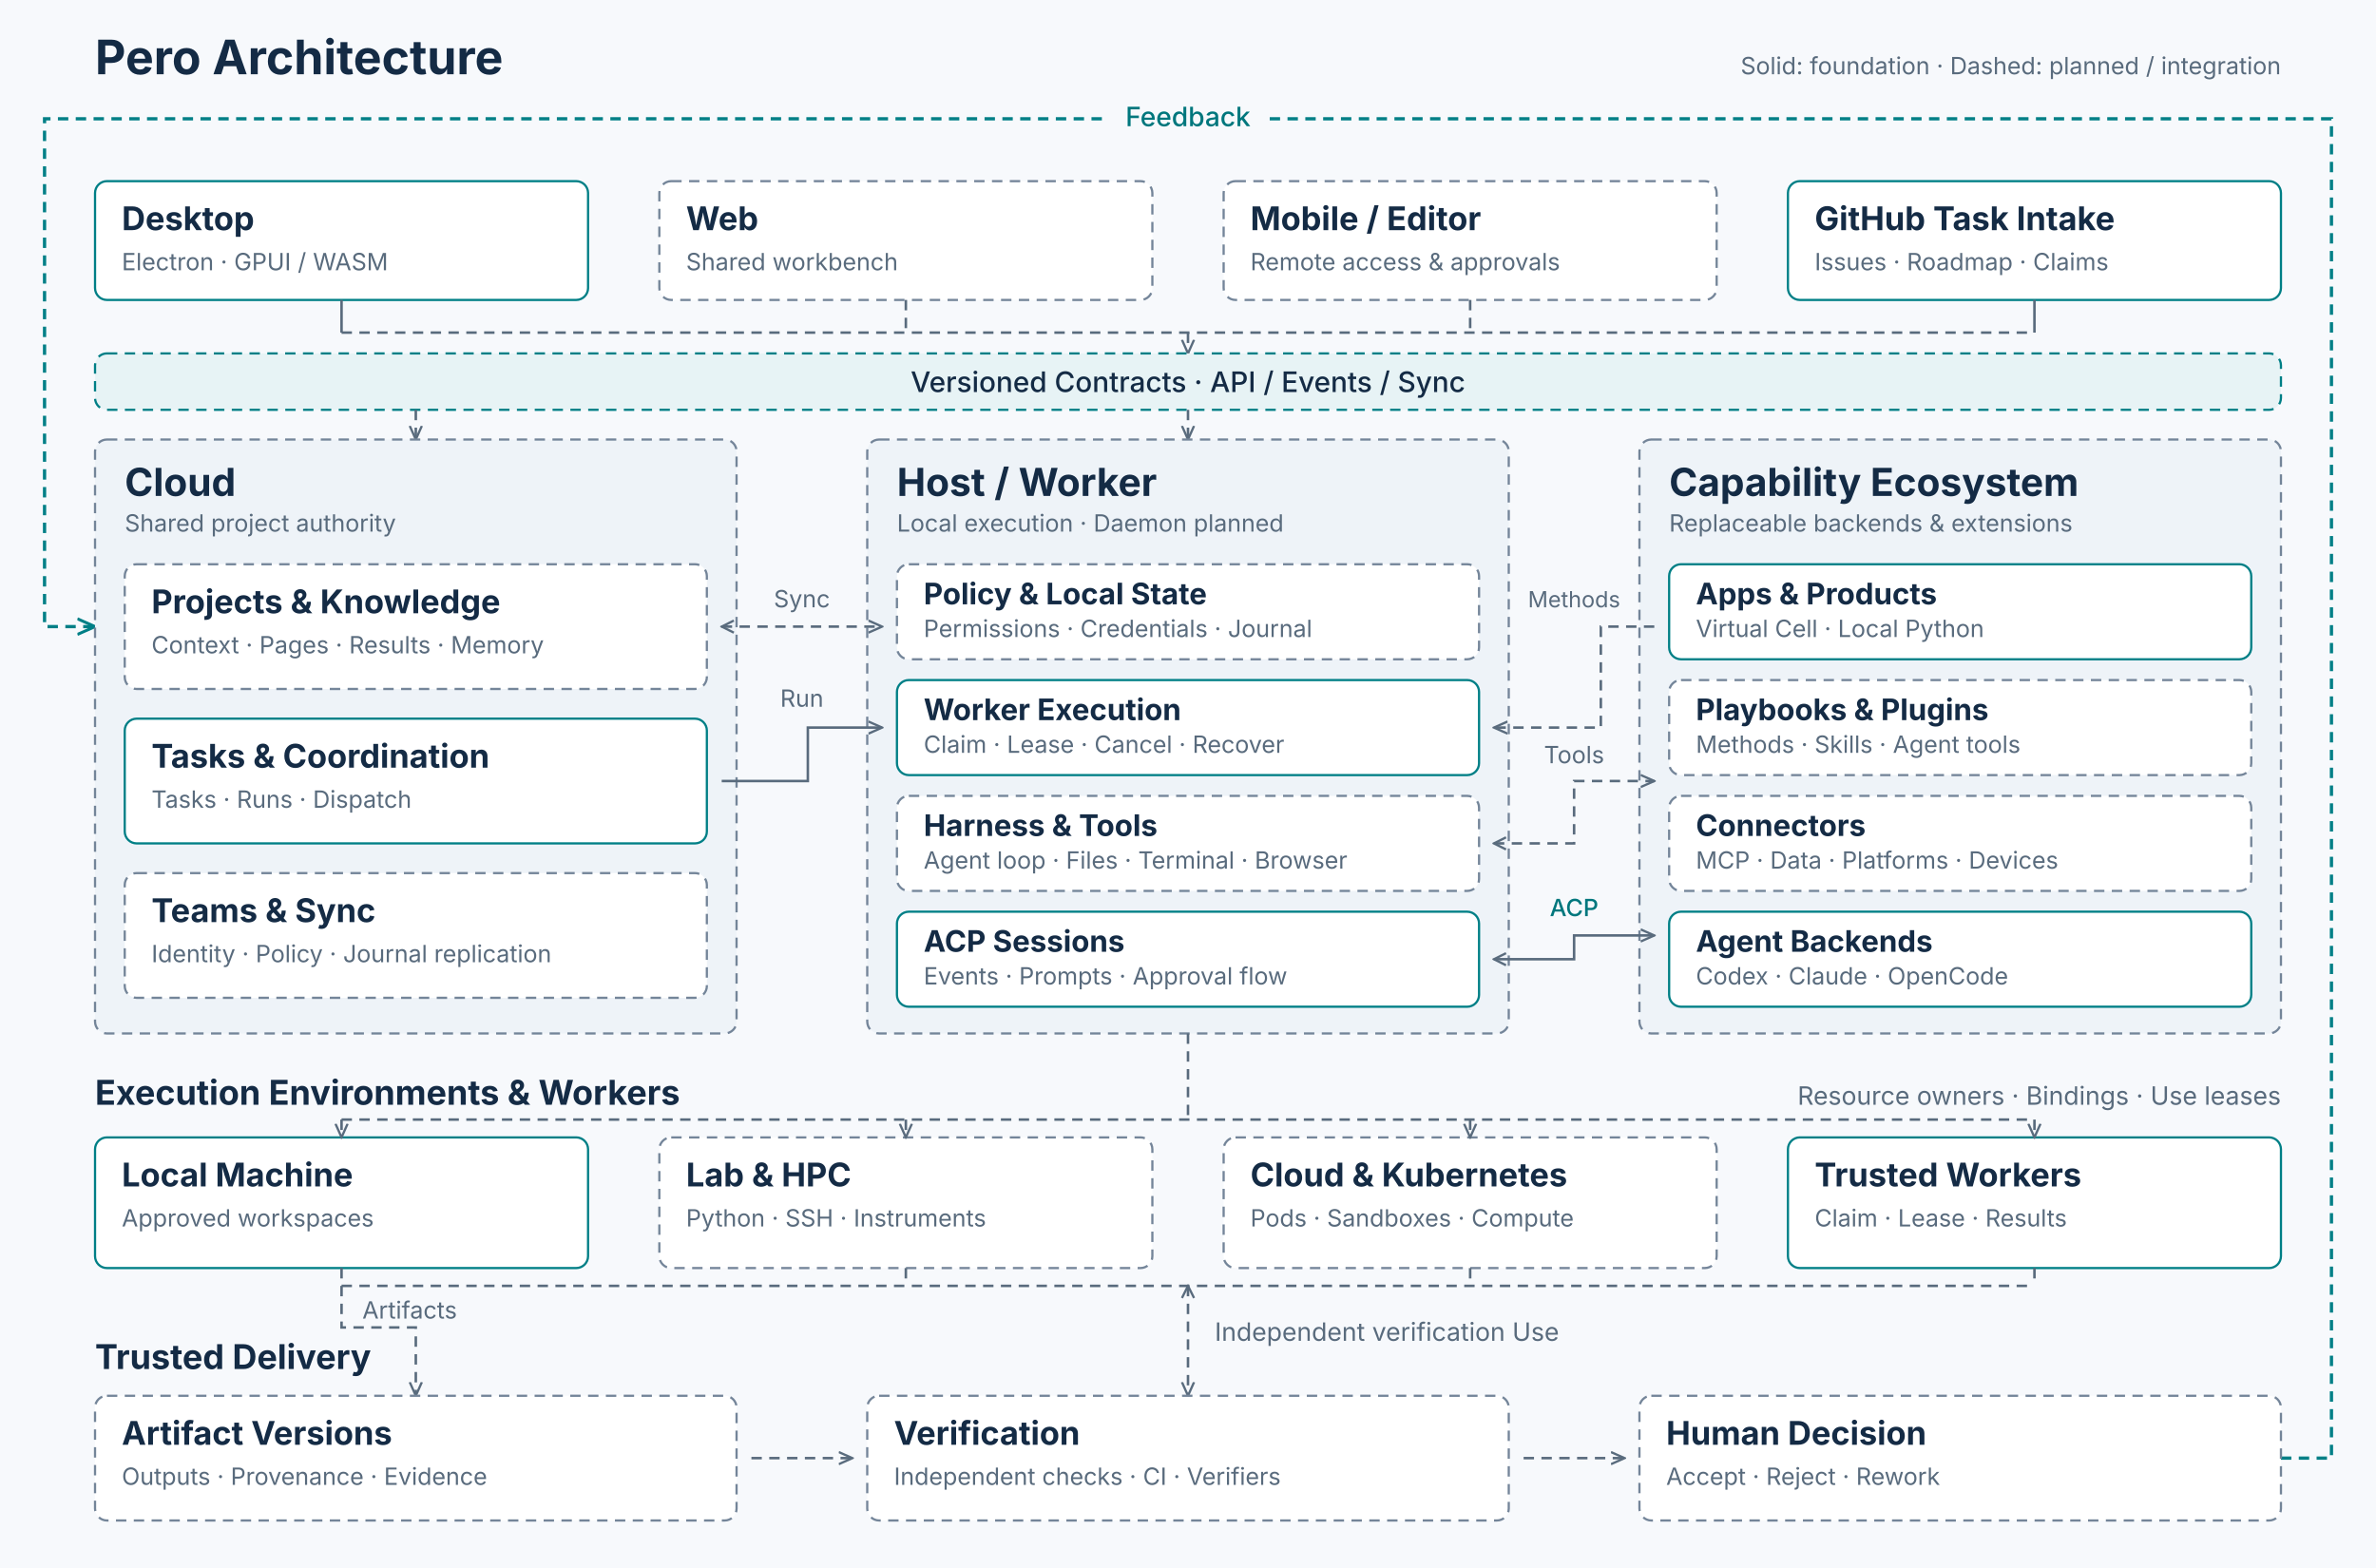
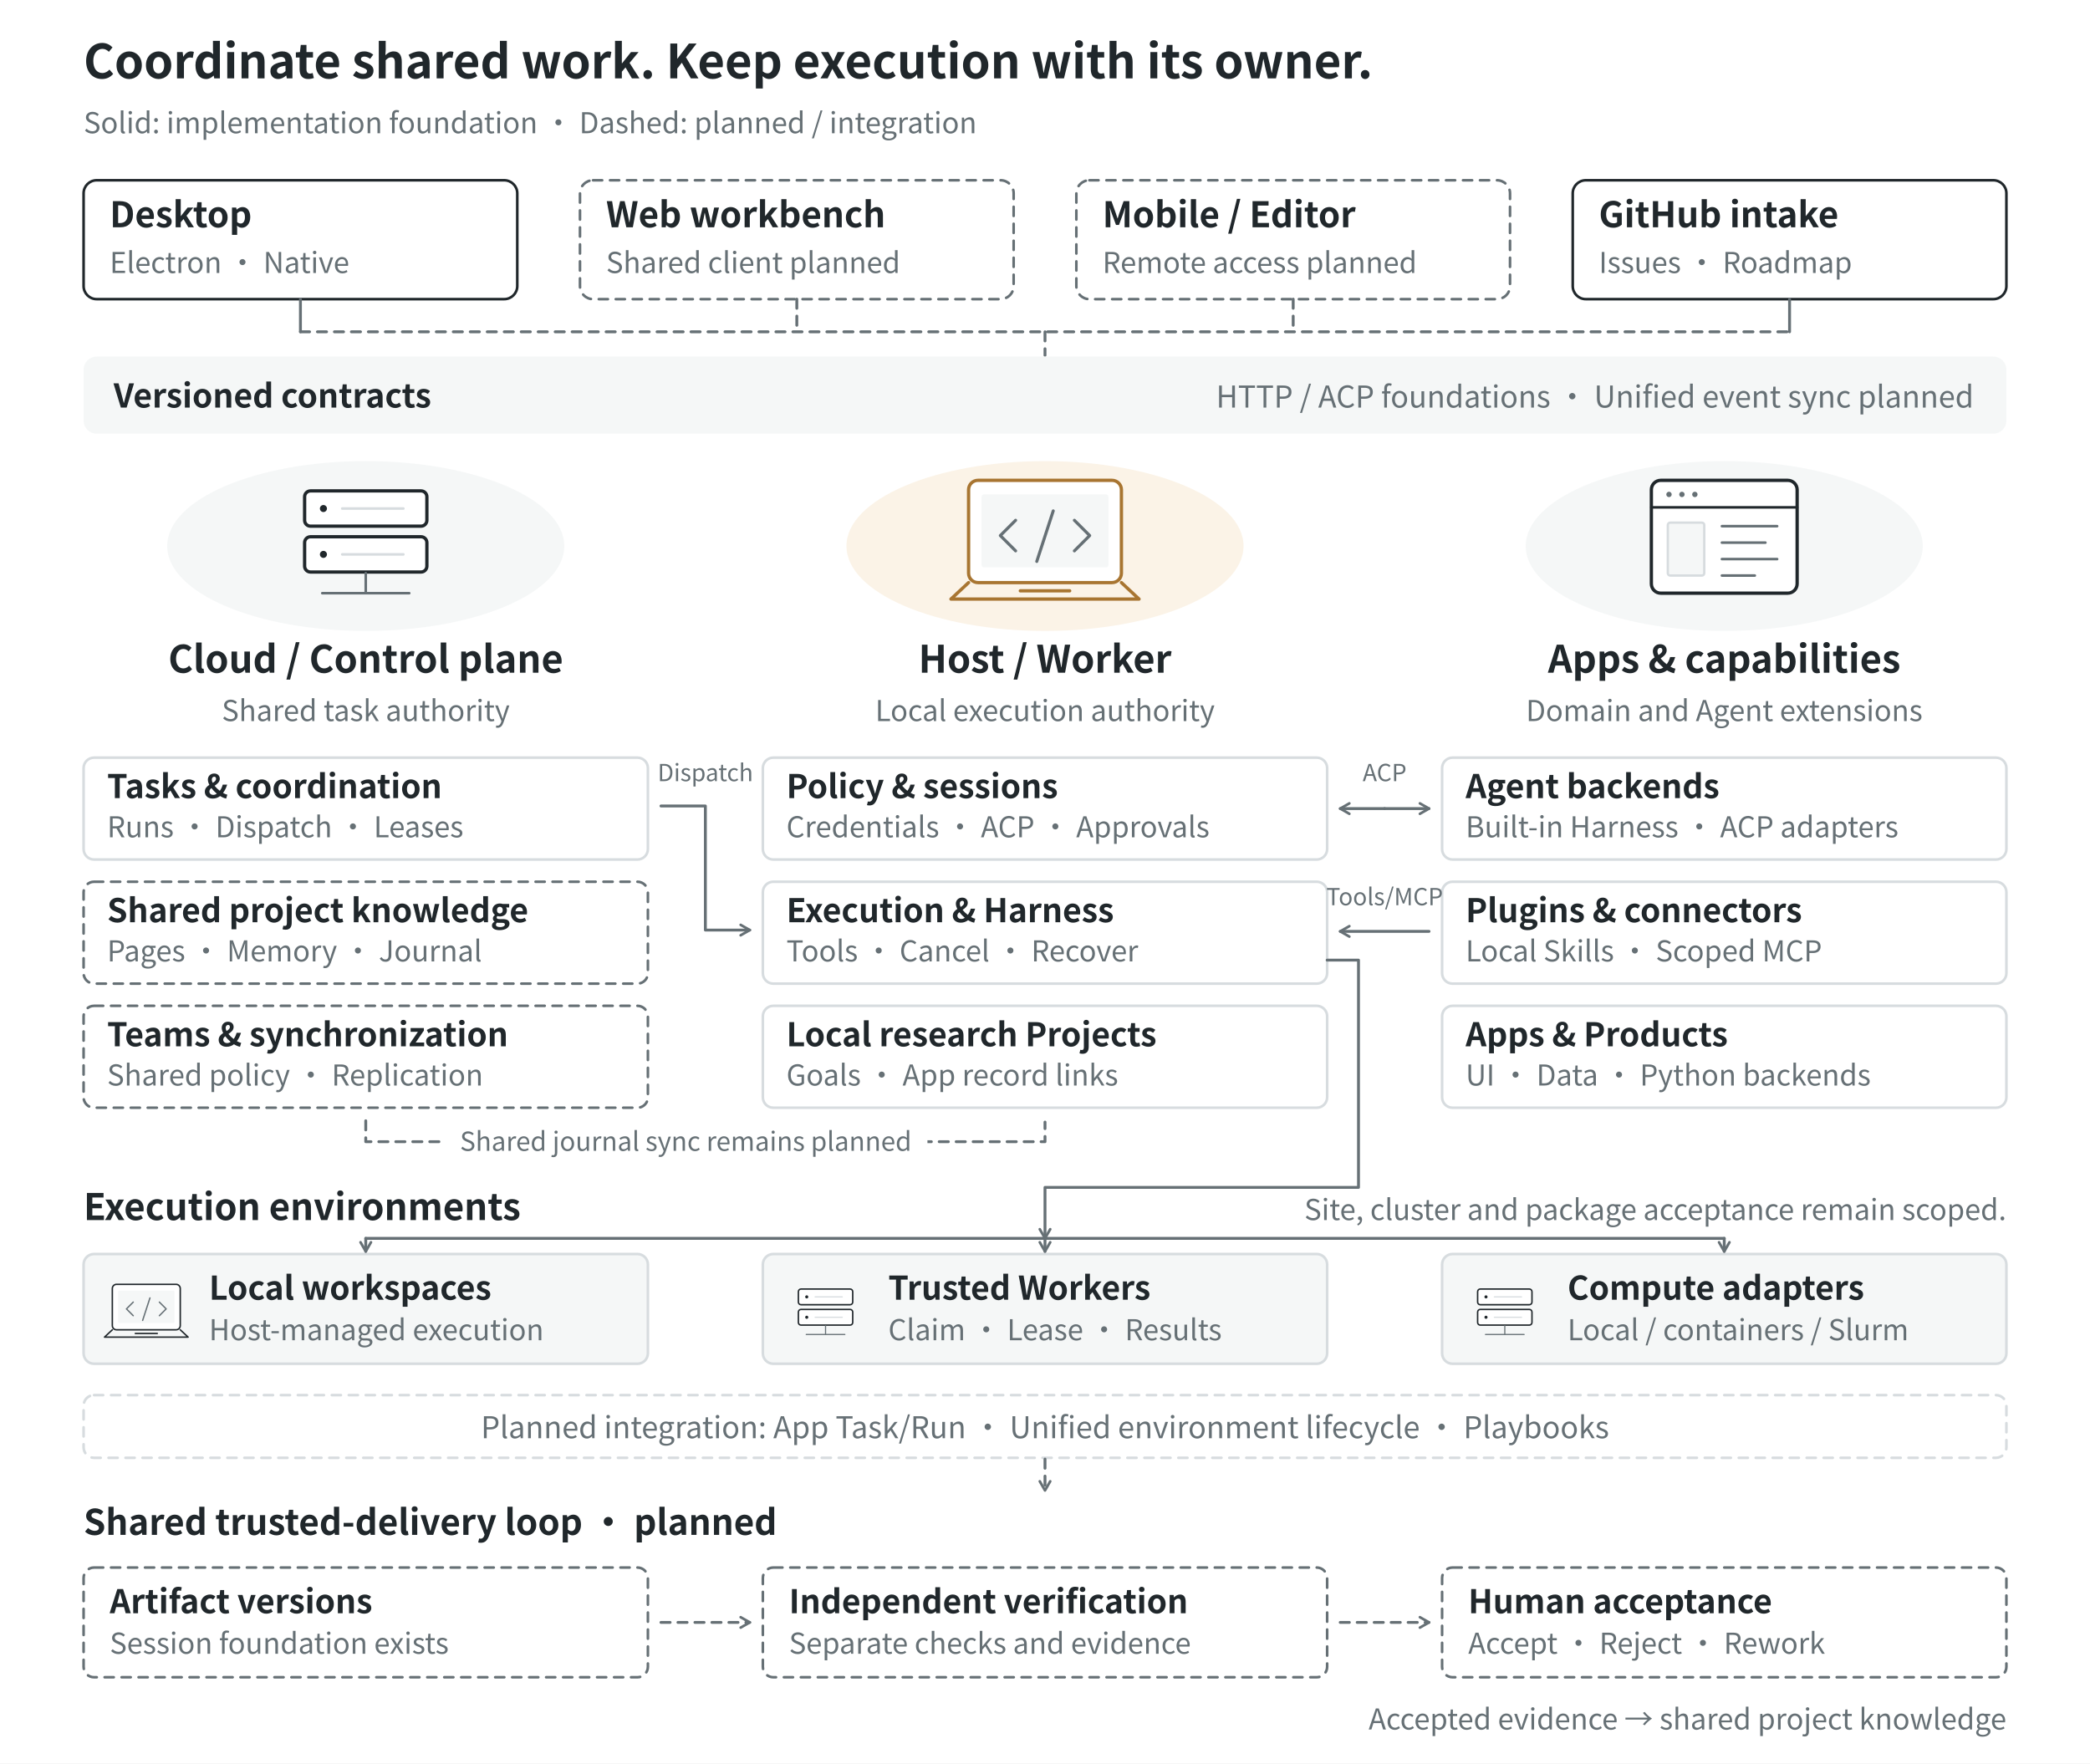
- <svg xmlns="http://www.w3.org/2000/svg" width="1600" height="1056" viewBox="0 0 1600 1056" role="img" aria-labelledby="title description" lang="en">
+ <svg xmlns="http://www.w3.org/2000/svg" width="1600" height="1350" viewBox="0 0 1600 1350" role="img" aria-labelledby="title description" xml:lang="en">
  <defs>
-     <marker id="arrow" viewBox="0 0 10 10" refX="9" refY="5" markerWidth="6" markerHeight="6" orient="auto">
-       <path d="M 0 1 L 9 5 L 0 9" fill="none" stroke="#596B7D" stroke-width="1.5" />
+     <marker id="arrow0" markerWidth="12" markerHeight="12" refX="9" refY="6" orient="auto" markerUnits="userSpaceOnUse">
+       <path d="M 2 2 L 9 6 L 2 10" fill="none" stroke="#667075" stroke-width="2" stroke-linecap="round" stroke-linejoin="round" />
    </marker>
-     <marker id="start" viewBox="0 0 10 10" refX="1" refY="5" markerWidth="6" markerHeight="6" orient="auto">
-       <path d="M 9 1 L 1 5 L 9 9" fill="none" stroke="#596B7D" stroke-width="1.5" />
-     </marker>
-     <marker id="accent" viewBox="0 0 10 10" refX="9" refY="5" markerWidth="6" markerHeight="6" orient="auto">
-       <path d="M 0 1 L 9 5 L 0 9" fill="none" stroke="#007F86" stroke-width="1.5" />
+     <marker id="arrow1" markerWidth="12" markerHeight="12" refX="9" refY="6" orient="auto" markerUnits="userSpaceOnUse">
+       <path d="M 2 2 L 9 6 L 2 10" fill="none" stroke="#A87531" stroke-width="2" stroke-linecap="round" stroke-linejoin="round" />
    </marker>
  </defs>
-   <rect x="0" y="0" width="1600" height="1056" rx="0" fill="#F7F9FC" stroke="none" stroke-width="1.5" />
-   <g font-family="Inter, Helvetica Neue, Arial, sans-serif">
-     <text x="64" y="50" font-size="32" fill="#142B45" font-weight="650">Pero Architecture</text>
-     <text x="1536" y="50" font-size="16" fill="#596B7D" font-weight="400" text-anchor="end">Solid: foundation · Dashed: planned / integration</text>
-     <g transform="translate(0 -48)">
-       <path d="M 1536 1030 H 1570 V 128 H 30 V 470 H 64" fill="none" stroke="#007F86" stroke-width="2.2" stroke-dasharray="7 5" marker-end="url(#accent)" />
-       <rect x="745" y="109" width="110" height="34" rx="0" fill="#F7F9FC" stroke="none" stroke-width="1.5" />
-       <text x="800" y="133" font-size="18" fill="#00777D" font-weight="550" text-anchor="middle">Feedback</text>
-       <rect x="64" y="170" width="332" height="80" rx="8" fill="#FFFFFF" stroke="#007F86" stroke-width="1.5" />
-       <text x="82" y="203" font-size="22" fill="#142B45" font-weight="650">Desktop</text>
-       <text x="82" y="230" font-size="16" fill="#596B7D" font-weight="400">Electron · GPUI / WASM</text>
-       <path d="M 230 250 V 272" fill="none" stroke="#596B7D" stroke-width="1.7" />
-       <rect x="444" y="170" width="332" height="80" rx="8" fill="#FFFFFF" stroke="#748599" stroke-width="1.5" stroke-dasharray="7 5" />
-       <text x="462" y="203" font-size="22" fill="#142B45" font-weight="650">Web</text>
-       <text x="462" y="230" font-size="16" fill="#596B7D" font-weight="400">Shared workbench</text>
-       <path d="M 610 250 V 272" fill="none" stroke="#596B7D" stroke-width="1.7" stroke-dasharray="7 5" />
-       <rect x="824" y="170" width="332" height="80" rx="8" fill="#FFFFFF" stroke="#748599" stroke-width="1.5" stroke-dasharray="7 5" />
-       <text x="842" y="203" font-size="22" fill="#142B45" font-weight="650">Mobile / Editor</text>
-       <text x="842" y="230" font-size="16" fill="#596B7D" font-weight="400">Remote access &amp; approvals</text>
-       <path d="M 990 250 V 272" fill="none" stroke="#596B7D" stroke-width="1.7" stroke-dasharray="7 5" />
-       <rect x="1204" y="170" width="332" height="80" rx="8" fill="#FFFFFF" stroke="#007F86" stroke-width="1.5" />
-       <text x="1222" y="203" font-size="22" fill="#142B45" font-weight="650">GitHub Task Intake</text>
-       <text x="1222" y="230" font-size="16" fill="#596B7D" font-weight="400">Issues · Roadmap · Claims</text>
-       <path d="M 1370 250 V 272" fill="none" stroke="#596B7D" stroke-width="1.7" />
-       <path d="M 230 272 H 1370" fill="none" stroke="#596B7D" stroke-width="1.7" stroke-dasharray="7 5" />
-       <path d="M 800 272 V 286" fill="none" stroke="#596B7D" stroke-width="1.7" stroke-dasharray="7 5" marker-end="url(#arrow)" />
-       <rect x="64" y="286" width="1472" height="38" rx="8" fill="#E7F3F5" stroke="#007F86" stroke-width="1.5" stroke-dasharray="7 5" />
-       <text x="800" y="312" font-size="19" fill="#142B45" font-weight="550" text-anchor="middle">Versioned Contracts · API / Events / Sync</text>
-       <path d="M 280 324 V 344" fill="none" stroke="#596B7D" stroke-width="1.7" stroke-dasharray="7 5" marker-end="url(#arrow)" />
-       <path d="M 800 324 V 344" fill="none" stroke="#596B7D" stroke-width="1.7" stroke-dasharray="7 5" marker-end="url(#arrow)" />
-       <rect x="64" y="344" width="432" height="400" rx="8" fill="#EEF3F8" stroke="#748599" stroke-width="1.5" stroke-dasharray="7 5" />
-       <text x="84" y="382" font-size="26" fill="#142B45" font-weight="650">Cloud</text>
-       <text x="84" y="406" font-size="16" fill="#596B7D" font-weight="400">Shared project authority</text>
-       <rect x="84" y="428" width="392" height="84" rx="8" fill="#FFFFFF" stroke="#748599" stroke-width="1.5" stroke-dasharray="7 5" />
-       <text x="102" y="461" font-size="22" fill="#142B45" font-weight="650">Projects &amp; Knowledge</text>
-       <text x="102" y="488" font-size="16" fill="#596B7D" font-weight="400">Context · Pages · Results · Memory</text>
-       <rect x="84" y="532" width="392" height="84" rx="8" fill="#FFFFFF" stroke="#007F86" stroke-width="1.5" />
-       <text x="102" y="565" font-size="22" fill="#142B45" font-weight="650">Tasks &amp; Coordination</text>
-       <text x="102" y="592" font-size="16" fill="#596B7D" font-weight="400">Tasks · Runs · Dispatch</text>
-       <rect x="84" y="636" width="392" height="84" rx="8" fill="#FFFFFF" stroke="#748599" stroke-width="1.5" stroke-dasharray="7 5" />
-       <text x="102" y="669" font-size="22" fill="#142B45" font-weight="650">Teams &amp; Sync</text>
-       <text x="102" y="696" font-size="16" fill="#596B7D" font-weight="400">Identity · Policy · Journal replication</text>
-       <rect x="584" y="344" width="432" height="400" rx="8" fill="#EEF3F8" stroke="#748599" stroke-width="1.5" stroke-dasharray="7 5" />
-       <text x="604" y="382" font-size="26" fill="#142B45" font-weight="650">Host / Worker</text>
-       <text x="604" y="406" font-size="16" fill="#596B7D" font-weight="400">Local execution · Daemon planned</text>
-       <rect x="604" y="428" width="392" height="64" rx="8" fill="#FFFFFF" stroke="#748599" stroke-width="1.5" stroke-dasharray="7 5" />
-       <text x="622" y="455" font-size="20" fill="#142B45" font-weight="650">Policy &amp; Local State</text>
-       <text x="622" y="477" font-size="16" fill="#596B7D" font-weight="400">Permissions · Credentials · Journal</text>
-       <rect x="604" y="506" width="392" height="64" rx="8" fill="#FFFFFF" stroke="#007F86" stroke-width="1.5" />
-       <text x="622" y="533" font-size="20" fill="#142B45" font-weight="650">Worker Execution</text>
-       <text x="622" y="555" font-size="16" fill="#596B7D" font-weight="400">Claim · Lease · Cancel · Recover</text>
-       <rect x="604" y="584" width="392" height="64" rx="8" fill="#FFFFFF" stroke="#748599" stroke-width="1.5" stroke-dasharray="7 5" />
-       <text x="622" y="611" font-size="20" fill="#142B45" font-weight="650">Harness &amp; Tools</text>
-       <text x="622" y="633" font-size="16" fill="#596B7D" font-weight="400">Agent loop · Files · Terminal · Browser</text>
-       <rect x="604" y="662" width="392" height="64" rx="8" fill="#FFFFFF" stroke="#007F86" stroke-width="1.5" />
-       <text x="622" y="689" font-size="20" fill="#142B45" font-weight="650">ACP Sessions</text>
-       <text x="622" y="711" font-size="16" fill="#596B7D" font-weight="400">Events · Prompts · Approval flow</text>
-       <rect x="1104" y="344" width="432" height="400" rx="8" fill="#EEF3F8" stroke="#748599" stroke-width="1.5" stroke-dasharray="7 5" />
-       <text x="1124" y="382" font-size="26" fill="#142B45" font-weight="650">Capability Ecosystem</text>
-       <text x="1124" y="406" font-size="16" fill="#596B7D" font-weight="400">Replaceable backends &amp; extensions</text>
-       <rect x="1124" y="428" width="392" height="64" rx="8" fill="#FFFFFF" stroke="#007F86" stroke-width="1.5" />
-       <text x="1142" y="455" font-size="20" fill="#142B45" font-weight="650">Apps &amp; Products</text>
-       <text x="1142" y="477" font-size="16" fill="#596B7D" font-weight="400">Virtual Cell · Local Python</text>
-       <rect x="1124" y="506" width="392" height="64" rx="8" fill="#FFFFFF" stroke="#748599" stroke-width="1.5" stroke-dasharray="7 5" />
-       <text x="1142" y="533" font-size="20" fill="#142B45" font-weight="650">Playbooks &amp; Plugins</text>
-       <text x="1142" y="555" font-size="16" fill="#596B7D" font-weight="400">Methods · Skills · Agent tools</text>
-       <rect x="1124" y="584" width="392" height="64" rx="8" fill="#FFFFFF" stroke="#748599" stroke-width="1.5" stroke-dasharray="7 5" />
-       <text x="1142" y="611" font-size="20" fill="#142B45" font-weight="650">Connectors</text>
-       <text x="1142" y="633" font-size="16" fill="#596B7D" font-weight="400">MCP · Data · Platforms · Devices</text>
-       <rect x="1124" y="662" width="392" height="64" rx="8" fill="#FFFFFF" stroke="#007F86" stroke-width="1.5" />
-       <text x="1142" y="689" font-size="20" fill="#142B45" font-weight="650">Agent Backends</text>
-       <text x="1142" y="711" font-size="16" fill="#596B7D" font-weight="400">Codex · Claude · OpenCode</text>
-       <path d="M 486 470 H 594" fill="none" stroke="#596B7D" stroke-width="1.7" stroke-dasharray="7 5" marker-end="url(#arrow)" marker-start="url(#start)" />
-       <text x="540" y="457" font-size="16" fill="#596B7D" font-weight="400" text-anchor="middle">Sync</text>
-       <path d="M 486 574 H 544 V 538 H 594" fill="none" stroke="#596B7D" stroke-width="1.7" marker-end="url(#arrow)" />
-       <text x="540" y="524" font-size="16" fill="#596B7D" font-weight="400" text-anchor="middle">Run</text>
-       <path d="M 1114 470 H 1078 V 538 H 1006" fill="none" stroke="#596B7D" stroke-width="1.7" stroke-dasharray="7 5" marker-end="url(#arrow)" />
-       <text x="1060" y="457" font-size="15" fill="#596B7D" font-weight="400" text-anchor="middle">Methods</text>
-       <path d="M 1006 616 H 1060 V 574 H 1114" fill="none" stroke="#596B7D" stroke-width="1.7" stroke-dasharray="7 5" marker-end="url(#arrow)" marker-start="url(#start)" />
-       <text x="1060" y="562" font-size="16" fill="#596B7D" font-weight="400" text-anchor="middle">Tools</text>
-       <path d="M 1006 694 H 1060 V 678 H 1114" fill="none" stroke="#596B7D" stroke-width="1.7" marker-end="url(#arrow)" marker-start="url(#start)" />
-       <text x="1060" y="665" font-size="16" fill="#00777D" font-weight="550" text-anchor="middle">ACP</text>
-       <text x="64" y="792" font-size="23" fill="#142B45" font-weight="650">Execution Environments &amp; Workers</text>
-       <text x="1536" y="792" font-size="17" fill="#596B7D" font-weight="400" text-anchor="end">Resource owners · Bindings · Use leases</text>
-       <path d="M 800 744 V 802" fill="none" stroke="#596B7D" stroke-width="1.7" stroke-dasharray="7 5" />
-       <path d="M 230 802 H 1370" fill="none" stroke="#596B7D" stroke-width="1.7" stroke-dasharray="7 5" />
-       <rect x="64" y="814" width="332" height="88" rx="8" fill="#FFFFFF" stroke="#007F86" stroke-width="1.5" />
-       <text x="82" y="847" font-size="22" fill="#142B45" font-weight="650">Local Machine</text>
-       <text x="82" y="874" font-size="16" fill="#596B7D" font-weight="400">Approved workspaces</text>
-       <path d="M 230 802 V 814" fill="none" stroke="#596B7D" stroke-width="1.7" stroke-dasharray="7 5" marker-end="url(#arrow)" />
-       <path d="M 230 902 V 914" fill="none" stroke="#596B7D" stroke-width="1.7" stroke-dasharray="7 5" />
-       <rect x="444" y="814" width="332" height="88" rx="8" fill="#FFFFFF" stroke="#748599" stroke-width="1.5" stroke-dasharray="7 5" />
-       <text x="462" y="847" font-size="22" fill="#142B45" font-weight="650">Lab &amp; HPC</text>
-       <text x="462" y="874" font-size="16" fill="#596B7D" font-weight="400">Python · SSH · Instruments</text>
-       <path d="M 610 802 V 814" fill="none" stroke="#596B7D" stroke-width="1.7" stroke-dasharray="7 5" marker-end="url(#arrow)" />
-       <path d="M 610 902 V 914" fill="none" stroke="#596B7D" stroke-width="1.7" stroke-dasharray="7 5" />
-       <rect x="824" y="814" width="332" height="88" rx="8" fill="#FFFFFF" stroke="#748599" stroke-width="1.5" stroke-dasharray="7 5" />
-       <text x="842" y="847" font-size="22" fill="#142B45" font-weight="650">Cloud &amp; Kubernetes</text>
-       <text x="842" y="874" font-size="16" fill="#596B7D" font-weight="400">Pods · Sandboxes · Compute</text>
-       <path d="M 990 802 V 814" fill="none" stroke="#596B7D" stroke-width="1.7" stroke-dasharray="7 5" marker-end="url(#arrow)" />
-       <path d="M 990 902 V 914" fill="none" stroke="#596B7D" stroke-width="1.7" stroke-dasharray="7 5" />
-       <rect x="1204" y="814" width="332" height="88" rx="8" fill="#FFFFFF" stroke="#007F86" stroke-width="1.5" />
-       <text x="1222" y="847" font-size="22" fill="#142B45" font-weight="650">Trusted Workers</text>
-       <text x="1222" y="874" font-size="16" fill="#596B7D" font-weight="400">Claim · Lease · Results</text>
-       <path d="M 1370 802 V 814" fill="none" stroke="#596B7D" stroke-width="1.7" stroke-dasharray="7 5" marker-end="url(#arrow)" />
-       <path d="M 1370 902 V 914" fill="none" stroke="#596B7D" stroke-width="1.7" stroke-dasharray="7 5" />
-       <path d="M 230 914 H 1370" fill="none" stroke="#596B7D" stroke-width="1.7" stroke-dasharray="7 5" />
-       <path d="M 230 914 V 942 H 280 V 988" fill="none" stroke="#596B7D" stroke-width="1.7" stroke-dasharray="7 5" marker-end="url(#arrow)" />
-       <text x="244" y="936" font-size="16" fill="#596B7D" font-weight="400">Artifacts</text>
-       <path d="M 800 914 V 988" fill="none" stroke="#596B7D" stroke-width="1.7" stroke-dasharray="7 5" marker-end="url(#arrow)" marker-start="url(#start)" />
-       <text x="818" y="951" font-size="17" fill="#596B7D" font-weight="400">Independent verification Use</text>
-       <text x="64" y="970" font-size="23" fill="#142B45" font-weight="650">Trusted Delivery</text>
-       <rect x="64" y="988" width="432" height="84" rx="8" fill="#FFFFFF" stroke="#748599" stroke-width="1.5" stroke-dasharray="7 5" />
-       <text x="82" y="1021" font-size="22" fill="#142B45" font-weight="650">Artifact Versions</text>
-       <text x="82" y="1048" font-size="16" fill="#596B7D" font-weight="400">Outputs · Provenance · Evidence</text>
-       <rect x="584" y="988" width="432" height="84" rx="8" fill="#FFFFFF" stroke="#748599" stroke-width="1.5" stroke-dasharray="7 5" />
-       <text x="602" y="1021" font-size="22" fill="#142B45" font-weight="650">Verification</text>
-       <text x="602" y="1048" font-size="16" fill="#596B7D" font-weight="400">Independent checks · CI · Verifiers</text>
-       <rect x="1104" y="988" width="432" height="84" rx="8" fill="#FFFFFF" stroke="#748599" stroke-width="1.5" stroke-dasharray="7 5" />
-       <text x="1122" y="1021" font-size="22" fill="#142B45" font-weight="650">Human Decision</text>
-       <text x="1122" y="1048" font-size="16" fill="#596B7D" font-weight="400">Accept · Reject · Rework</text>
-       <path d="M 506 1030 H 574" fill="none" stroke="#596B7D" stroke-width="1.7" stroke-dasharray="7 5" marker-end="url(#arrow)" />
-       <path d="M 1026 1030 H 1094" fill="none" stroke="#596B7D" stroke-width="1.7" stroke-dasharray="7 5" marker-end="url(#arrow)" />
-     </g>
+   <style>text{font-family:"Noto Sans CJK SC","Noto Sans CJK","PingFang SC","Microsoft YaHei",Arial,sans-serif}path,line,rect,circle,ellipse{stroke-linecap:round;stroke-linejoin:round}</style>
+   <rect width="1600" height="1350" fill="#FFFFFF" />
+   <text x="64" y="60" font-size="36" fill="#20272B" font-weight="700" text-anchor="start">Coordinate shared work. Keep execution with its owner.</text>
+   <text x="64" y="102" font-size="22" fill="#667075" font-weight="400" text-anchor="start">Solid: implementation foundation · Dashed: planned / integration</text>
+   <rect x="64" y="138" width="332" height="91" rx="10" fill="#FFFFFF" stroke="#20272B" stroke-width="2" />
+   <text x="84" y="174" font-size="27" fill="#20272B" font-weight="600" text-anchor="start">Desktop</text>
+   <text x="84" y="209" font-size="22" fill="#667075" font-weight="400" text-anchor="start">Electron · Native</text>
+   <path d="M 230 229 V 254" fill="none" stroke="#667075" stroke-width="2.2" />
+   <rect x="444" y="138" width="332" height="91" rx="10" fill="#FFFFFF" stroke="#667075" stroke-width="2" stroke-dasharray="7 6" />
+   <text x="464" y="174" font-size="27" fill="#20272B" font-weight="600" text-anchor="start">Web workbench</text>
+   <text x="464" y="209" font-size="22" fill="#667075" font-weight="400" text-anchor="start">Shared client planned</text>
+   <path d="M 610 229 V 254" fill="none" stroke="#667075" stroke-width="2.2" stroke-dasharray="7 6" />
+   <rect x="824" y="138" width="332" height="91" rx="10" fill="#FFFFFF" stroke="#667075" stroke-width="2" stroke-dasharray="7 6" />
+   <text x="844" y="174" font-size="27" fill="#20272B" font-weight="600" text-anchor="start">Mobile / Editor</text>
+   <text x="844" y="209" font-size="22" fill="#667075" font-weight="400" text-anchor="start">Remote access planned</text>
+   <path d="M 990 229 V 254" fill="none" stroke="#667075" stroke-width="2.2" stroke-dasharray="7 6" />
+   <rect x="1204" y="138" width="332" height="91" rx="10" fill="#FFFFFF" stroke="#20272B" stroke-width="2" />
+   <text x="1224" y="174" font-size="27" fill="#20272B" font-weight="600" text-anchor="start">GitHub intake</text>
+   <text x="1224" y="209" font-size="22" fill="#667075" font-weight="400" text-anchor="start">Issues · Roadmap</text>
+   <path d="M 1370 229 V 254" fill="none" stroke="#667075" stroke-width="2.2" />
+   <path d="M 230 254 H 1370 M 800 254 V 272" fill="none" stroke="#667075" stroke-width="2.2" stroke-dasharray="7 6" />
+   <rect x="64" y="273" width="1472" height="59" rx="10" fill="#F5F7F7" stroke="none" stroke-width="2" />
+   <text x="87" y="312" font-size="25" fill="#20272B" font-weight="600" text-anchor="start">Versioned contracts</text>
+   <text x="1511" y="312" font-size="23" fill="#667075" font-weight="400" text-anchor="end">HTTP / ACP foundations · Unified event sync planned</text>
+   <ellipse cx="280" cy="418" rx="152" ry="65" fill="#F5F7F7" />
+   <g transform="translate(280 410) scale(0.9)">
+     <rect x="-52" y="-38" width="104" height="30" rx="5" fill="#FFFFFF" stroke="#20272B" stroke-width="2.8" />
+     <circle cx="-36" cy="-23" r="3" fill="#20272B" stroke="none" stroke-width="2.4" />
+     <path d="M -20 -23 H 32" fill="none" stroke="#D7DCDF" stroke-width="2.2" />
+     <rect x="-52" y="1" width="104" height="30" rx="5" fill="#FFFFFF" stroke="#20272B" stroke-width="2.8" />
+     <circle cx="-36" cy="16" r="3" fill="#20272B" stroke="none" stroke-width="2.4" />
+     <path d="M -20 16 H 32" fill="none" stroke="#D7DCDF" stroke-width="2.2" />
+     <path d="M 0 32 V 49 M -37 49 H 37" fill="none" stroke="#667075" stroke-width="2.2" />
  </g>
+   <text x="280" y="515" font-size="29" fill="#20272B" font-weight="700" text-anchor="middle">Cloud / Control plane</text>
+   <text x="280" y="552" font-size="22" fill="#667075" font-weight="400" text-anchor="middle">Shared task authority</text>
+   <rect x="64" y="580" width="432" height="78" rx="8" fill="#FFFFFF" stroke="#D7DCDF" stroke-width="2" />
+   <text x="82" y="611" font-size="25" fill="#20272B" font-weight="600" text-anchor="start">Tasks &amp; coordination</text>
+   <text x="82" y="641" font-size="22" fill="#667075" font-weight="400" text-anchor="start">Runs · Dispatch · Leases</text>
+   <rect x="64" y="675" width="432" height="78" rx="8" fill="#FFFFFF" stroke="#667075" stroke-width="2" stroke-dasharray="7 6" />
+   <text x="82" y="706" font-size="25" fill="#20272B" font-weight="600" text-anchor="start">Shared project knowledge</text>
+   <text x="82" y="736" font-size="22" fill="#667075" font-weight="400" text-anchor="start">Pages · Memory · Journal</text>
+   <rect x="64" y="770" width="432" height="78" rx="8" fill="#FFFFFF" stroke="#667075" stroke-width="2" stroke-dasharray="7 6" />
+   <text x="82" y="801" font-size="25" fill="#20272B" font-weight="600" text-anchor="start">Teams &amp; synchronization</text>
+   <text x="82" y="831" font-size="22" fill="#667075" font-weight="400" text-anchor="start">Shared policy · Replication</text>
+   <ellipse cx="800" cy="418" rx="152" ry="65" fill="#FBF3E7" />
+   <g transform="translate(800 410) scale(0.9)">
+     <rect x="-65" y="-47" width="130" height="87" rx="8" fill="#FFFFFF" stroke="#A87531" stroke-width="2.8" />
+     <rect x="-54" y="-35" width="108" height="62" rx="2" fill="#F5F7F7" stroke="none" stroke-width="2" />
+     <path d="M -65 40 L -80 54 H 80 L 65 40 M -21 47 H 21" fill="none" stroke="#A87531" stroke-width="2.8" />
+     <path d="M -25 -13 L -38 0 L -25 13 M 25 -13 L 38 0 L 25 13 M 7 -21 L -7 22" fill="none" stroke="#667075" stroke-width="2.6" />
+   </g>
+   <text x="800" y="515" font-size="29" fill="#20272B" font-weight="700" text-anchor="middle">Host / Worker</text>
+   <text x="800" y="552" font-size="22" fill="#667075" font-weight="400" text-anchor="middle">Local execution authority</text>
+   <rect x="584" y="580" width="432" height="78" rx="8" fill="#FFFFFF" stroke="#D7DCDF" stroke-width="2" />
+   <text x="602" y="611" font-size="25" fill="#20272B" font-weight="600" text-anchor="start">Policy &amp; sessions</text>
+   <text x="602" y="641" font-size="22" fill="#667075" font-weight="400" text-anchor="start">Credentials · ACP · Approvals</text>
+   <rect x="584" y="675" width="432" height="78" rx="8" fill="#FFFFFF" stroke="#D7DCDF" stroke-width="2" />
+   <text x="602" y="706" font-size="25" fill="#20272B" font-weight="600" text-anchor="start">Execution &amp; Harness</text>
+   <text x="602" y="736" font-size="22" fill="#667075" font-weight="400" text-anchor="start">Tools · Cancel · Recover</text>
+   <rect x="584" y="770" width="432" height="78" rx="8" fill="#FFFFFF" stroke="#D7DCDF" stroke-width="2" />
+   <text x="602" y="801" font-size="25" fill="#20272B" font-weight="600" text-anchor="start">Local research Projects</text>
+   <text x="602" y="831" font-size="22" fill="#667075" font-weight="400" text-anchor="start">Goals · App record links</text>
+   <ellipse cx="1320" cy="418" rx="152" ry="65" fill="#F5F7F7" />
+   <g transform="translate(1320 410) scale(0.9)">
+     <rect x="-62" y="-47" width="124" height="96" rx="8" fill="#FFFFFF" stroke="#20272B" stroke-width="2.8" />
+     <path d="M -62 -24 H 62" fill="none" stroke="#20272B" stroke-width="2.2" />
+     <circle cx="-47" cy="-35" r="2.3" fill="#667075" stroke="none" stroke-width="2.4" />
+     <circle cx="-36" cy="-35" r="2.3" fill="#667075" stroke="none" stroke-width="2.4" />
+     <circle cx="-25" cy="-35" r="2.3" fill="#667075" stroke="none" stroke-width="2.4" />
+     <rect x="-48" y="-11" width="31" height="45" rx="2" fill="#F5F7F7" stroke="#D7DCDF" stroke-width="2" />
+     <path d="M -2 -8 H 45 M -2 6 H 35 M -2 20 H 45 M -2 34 H 26" fill="none" stroke="#667075" stroke-width="2.2" />
+   </g>
+   <text x="1320" y="515" font-size="29" fill="#20272B" font-weight="700" text-anchor="middle">Apps &amp; capabilities</text>
+   <text x="1320" y="552" font-size="22" fill="#667075" font-weight="400" text-anchor="middle">Domain and Agent extensions</text>
+   <rect x="1104" y="580" width="432" height="78" rx="8" fill="#FFFFFF" stroke="#D7DCDF" stroke-width="2" />
+   <text x="1122" y="611" font-size="25" fill="#20272B" font-weight="600" text-anchor="start">Agent backends</text>
+   <text x="1122" y="641" font-size="22" fill="#667075" font-weight="400" text-anchor="start">Built-in Harness · ACP adapters</text>
+   <rect x="1104" y="675" width="432" height="78" rx="8" fill="#FFFFFF" stroke="#D7DCDF" stroke-width="2" />
+   <text x="1122" y="706" font-size="25" fill="#20272B" font-weight="600" text-anchor="start">Plugins &amp; connectors</text>
+   <text x="1122" y="736" font-size="22" fill="#667075" font-weight="400" text-anchor="start">Local Skills · Scoped MCP</text>
+   <rect x="1104" y="770" width="432" height="78" rx="8" fill="#FFFFFF" stroke="#D7DCDF" stroke-width="2" />
+   <text x="1122" y="801" font-size="25" fill="#20272B" font-weight="600" text-anchor="start">Apps &amp; Products</text>
+   <text x="1122" y="831" font-size="22" fill="#667075" font-weight="400" text-anchor="start">UI · Data · Python backends</text>
+   <path d="M 506 617 H 540 V 712 H 574" fill="none" stroke="#667075" stroke-width="2.2" marker-end="url(#arrow0)" />
+   <text x="540" y="598" font-size="18" fill="#667075" font-weight="400" text-anchor="middle">Dispatch</text>
+   <path d="M 1060 619 H 1026" fill="none" stroke="#667075" stroke-width="2.2" marker-end="url(#arrow0)" />
+   <path d="M 1060 619 H 1094" fill="none" stroke="#667075" stroke-width="2.2" marker-end="url(#arrow0)" />
+   <text x="1060" y="598" font-size="18" fill="#667075" font-weight="400" text-anchor="middle">ACP</text>
+   <path d="M 1094 713 H 1026" fill="none" stroke="#667075" stroke-width="2.2" marker-end="url(#arrow0)" />
+   <text x="1060" y="693" font-size="18" fill="#667075" font-weight="400" text-anchor="middle">Tools/MCP</text>
+   <path d="M 280 858 V 874 H 800 V 859" fill="none" stroke="#667075" stroke-width="2.2" stroke-dasharray="7 6" />
+   <rect x="340" y="859" width="370" height="30" rx="0" fill="#FFFFFF" stroke="none" stroke-width="2" />
+   <text x="525" y="881" font-size="20" fill="#667075" font-weight="400" text-anchor="middle">Shared journal sync remains planned</text>
+   <text x="64" y="934" font-size="28" fill="#20272B" font-weight="600" text-anchor="start">Execution environments</text>
+   <text x="1536" y="934" font-size="22" fill="#667075" font-weight="400" text-anchor="end">Site, cluster and package acceptance remain scoped.</text>
+   <rect x="64" y="960" width="432" height="84" rx="8" fill="#F5F7F7" stroke="#D7DCDF" stroke-width="2" />
+   <g transform="translate(112 1002) scale(0.4)">
+     <rect x="-65" y="-47" width="130" height="87" rx="8" fill="#FFFFFF" stroke="#20272B" stroke-width="2.8" />
+     <rect x="-54" y="-35" width="108" height="62" rx="2" fill="#F5F7F7" stroke="none" stroke-width="2" />
+     <path d="M -65 40 L -80 54 H 80 L 65 40 M -21 47 H 21" fill="none" stroke="#20272B" stroke-width="2.8" />
+     <path d="M -25 -13 L -38 0 L -25 13 M 25 -13 L 38 0 L 25 13 M 7 -21 L -7 22" fill="none" stroke="#667075" stroke-width="2.6" />
+   </g>
+   <text x="160" y="995" font-size="25" fill="#20272B" font-weight="600" text-anchor="start">Local workspaces</text>
+   <text x="160" y="1026" font-size="22" fill="#667075" font-weight="400" text-anchor="start">Host-managed execution</text>
+   <rect x="584" y="960" width="432" height="84" rx="8" fill="#F5F7F7" stroke="#D7DCDF" stroke-width="2" />
+   <g transform="translate(632 1002) scale(0.4)">
+     <rect x="-52" y="-38" width="104" height="30" rx="5" fill="#FFFFFF" stroke="#20272B" stroke-width="2.8" />
+     <circle cx="-36" cy="-23" r="3" fill="#20272B" stroke="none" stroke-width="2.4" />
+     <path d="M -20 -23 H 32" fill="none" stroke="#D7DCDF" stroke-width="2.2" />
+     <rect x="-52" y="1" width="104" height="30" rx="5" fill="#FFFFFF" stroke="#20272B" stroke-width="2.8" />
+     <circle cx="-36" cy="16" r="3" fill="#20272B" stroke="none" stroke-width="2.4" />
+     <path d="M -20 16 H 32" fill="none" stroke="#D7DCDF" stroke-width="2.2" />
+     <path d="M 0 32 V 49 M -37 49 H 37" fill="none" stroke="#667075" stroke-width="2.2" />
+   </g>
+   <text x="680" y="995" font-size="25" fill="#20272B" font-weight="600" text-anchor="start">Trusted Workers</text>
+   <text x="680" y="1026" font-size="22" fill="#667075" font-weight="400" text-anchor="start">Claim · Lease · Results</text>
+   <rect x="1104" y="960" width="432" height="84" rx="8" fill="#F5F7F7" stroke="#D7DCDF" stroke-width="2" />
+   <g transform="translate(1152 1002) scale(0.4)">
+     <rect x="-52" y="-38" width="104" height="30" rx="5" fill="#FFFFFF" stroke="#20272B" stroke-width="2.8" />
+     <circle cx="-36" cy="-23" r="3" fill="#20272B" stroke="none" stroke-width="2.4" />
+     <path d="M -20 -23 H 32" fill="none" stroke="#D7DCDF" stroke-width="2.2" />
+     <rect x="-52" y="1" width="104" height="30" rx="5" fill="#FFFFFF" stroke="#20272B" stroke-width="2.8" />
+     <circle cx="-36" cy="16" r="3" fill="#20272B" stroke="none" stroke-width="2.4" />
+     <path d="M -20 16 H 32" fill="none" stroke="#D7DCDF" stroke-width="2.2" />
+     <path d="M 0 32 V 49 M -37 49 H 37" fill="none" stroke="#667075" stroke-width="2.2" />
+   </g>
+   <text x="1200" y="995" font-size="25" fill="#20272B" font-weight="600" text-anchor="start">Compute adapters</text>
+   <text x="1200" y="1026" font-size="22" fill="#667075" font-weight="400" text-anchor="start">Local / containers / Slurm</text>
+   <path d="M 1016 735 H 1040 V 909 H 800 V 948" fill="none" stroke="#667075" stroke-width="2.2" marker-end="url(#arrow0)" />
+   <path d="M 280 948 H 1320" fill="none" stroke="#667075" stroke-width="2.2" />
+   <path d="M 280 948 V 958" fill="none" stroke="#667075" stroke-width="2.2" marker-end="url(#arrow0)" />
+   <path d="M 800 948 V 958" fill="none" stroke="#667075" stroke-width="2.2" marker-end="url(#arrow0)" />
+   <path d="M 1320 948 V 958" fill="none" stroke="#667075" stroke-width="2.2" marker-end="url(#arrow0)" />
+   <rect x="64" y="1068" width="1472" height="48" rx="8" fill="#FFFFFF" stroke="#D7DCDF" stroke-width="2" stroke-dasharray="7 6" />
+   <text x="800" y="1101" font-size="23" fill="#667075" font-weight="400" text-anchor="middle">Planned integration: App Task/Run · Unified environment lifecycle · Playbooks</text>
+   <text x="64" y="1175" font-size="27" fill="#20272B" font-weight="600" text-anchor="start">Shared trusted-delivery loop · planned</text>
+   <rect x="64" y="1200" width="432" height="84" rx="8" fill="#FFFFFF" stroke="#667075" stroke-width="2" stroke-dasharray="7 6" />
+   <text x="84" y="1235" font-size="25" fill="#20272B" font-weight="600" text-anchor="start">Artifact versions</text>
+   <text x="84" y="1266" font-size="22" fill="#667075" font-weight="400" text-anchor="start">Session foundation exists</text>
+   <path d="M 506 1242 H 574" fill="none" stroke="#667075" stroke-width="2.2" stroke-dasharray="7 6" marker-end="url(#arrow0)" />
+   <rect x="584" y="1200" width="432" height="84" rx="8" fill="#FFFFFF" stroke="#667075" stroke-width="2" stroke-dasharray="7 6" />
+   <text x="604" y="1235" font-size="25" fill="#20272B" font-weight="600" text-anchor="start">Independent verification</text>
+   <text x="604" y="1266" font-size="22" fill="#667075" font-weight="400" text-anchor="start">Separate checks and evidence</text>
+   <path d="M 1026 1242 H 1094" fill="none" stroke="#667075" stroke-width="2.2" stroke-dasharray="7 6" marker-end="url(#arrow0)" />
+   <rect x="1104" y="1200" width="432" height="84" rx="8" fill="#FFFFFF" stroke="#667075" stroke-width="2" stroke-dasharray="7 6" />
+   <text x="1124" y="1235" font-size="25" fill="#20272B" font-weight="600" text-anchor="start">Human acceptance</text>
+   <text x="1124" y="1266" font-size="22" fill="#667075" font-weight="400" text-anchor="start">Accept · Reject · Rework</text>
+   <path d="M 800 1117 V 1141" fill="none" stroke="#667075" stroke-width="2.2" stroke-dasharray="7 6" marker-end="url(#arrow0)" />
+   <text x="1536" y="1324" font-size="22" fill="#667075" font-weight="400" text-anchor="end">Accepted evidence → shared project knowledge</text>
</svg>
